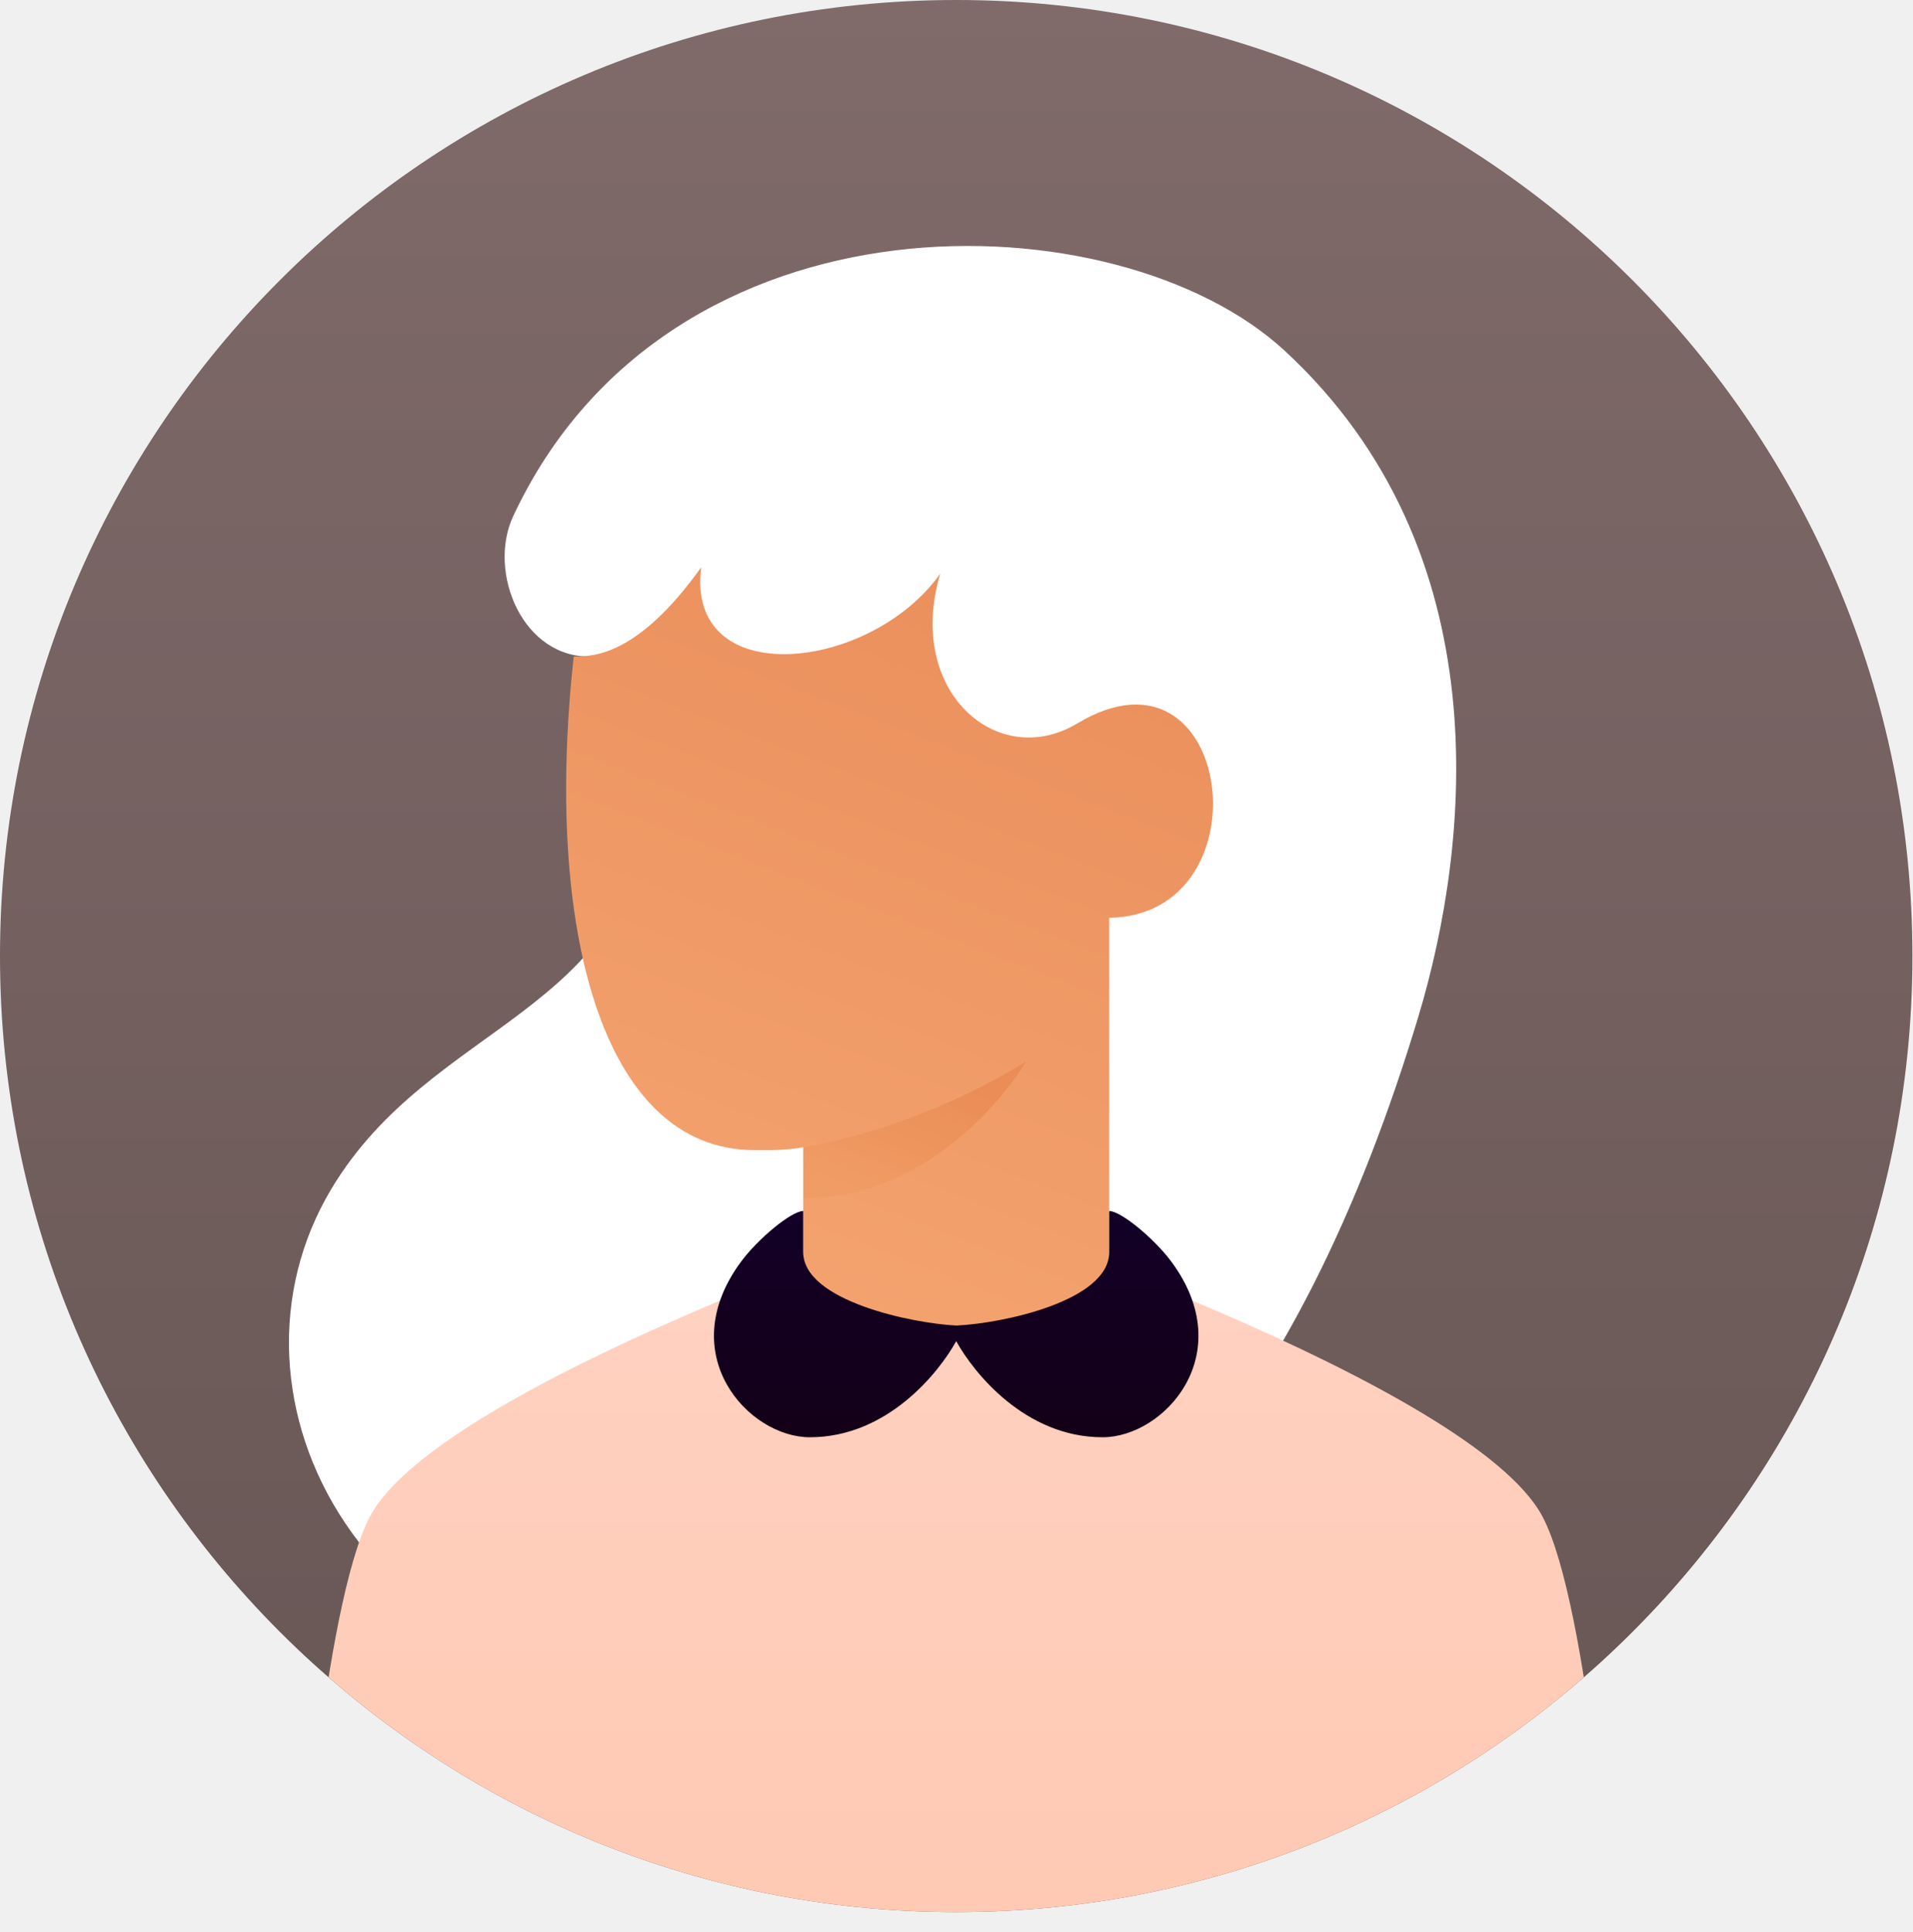
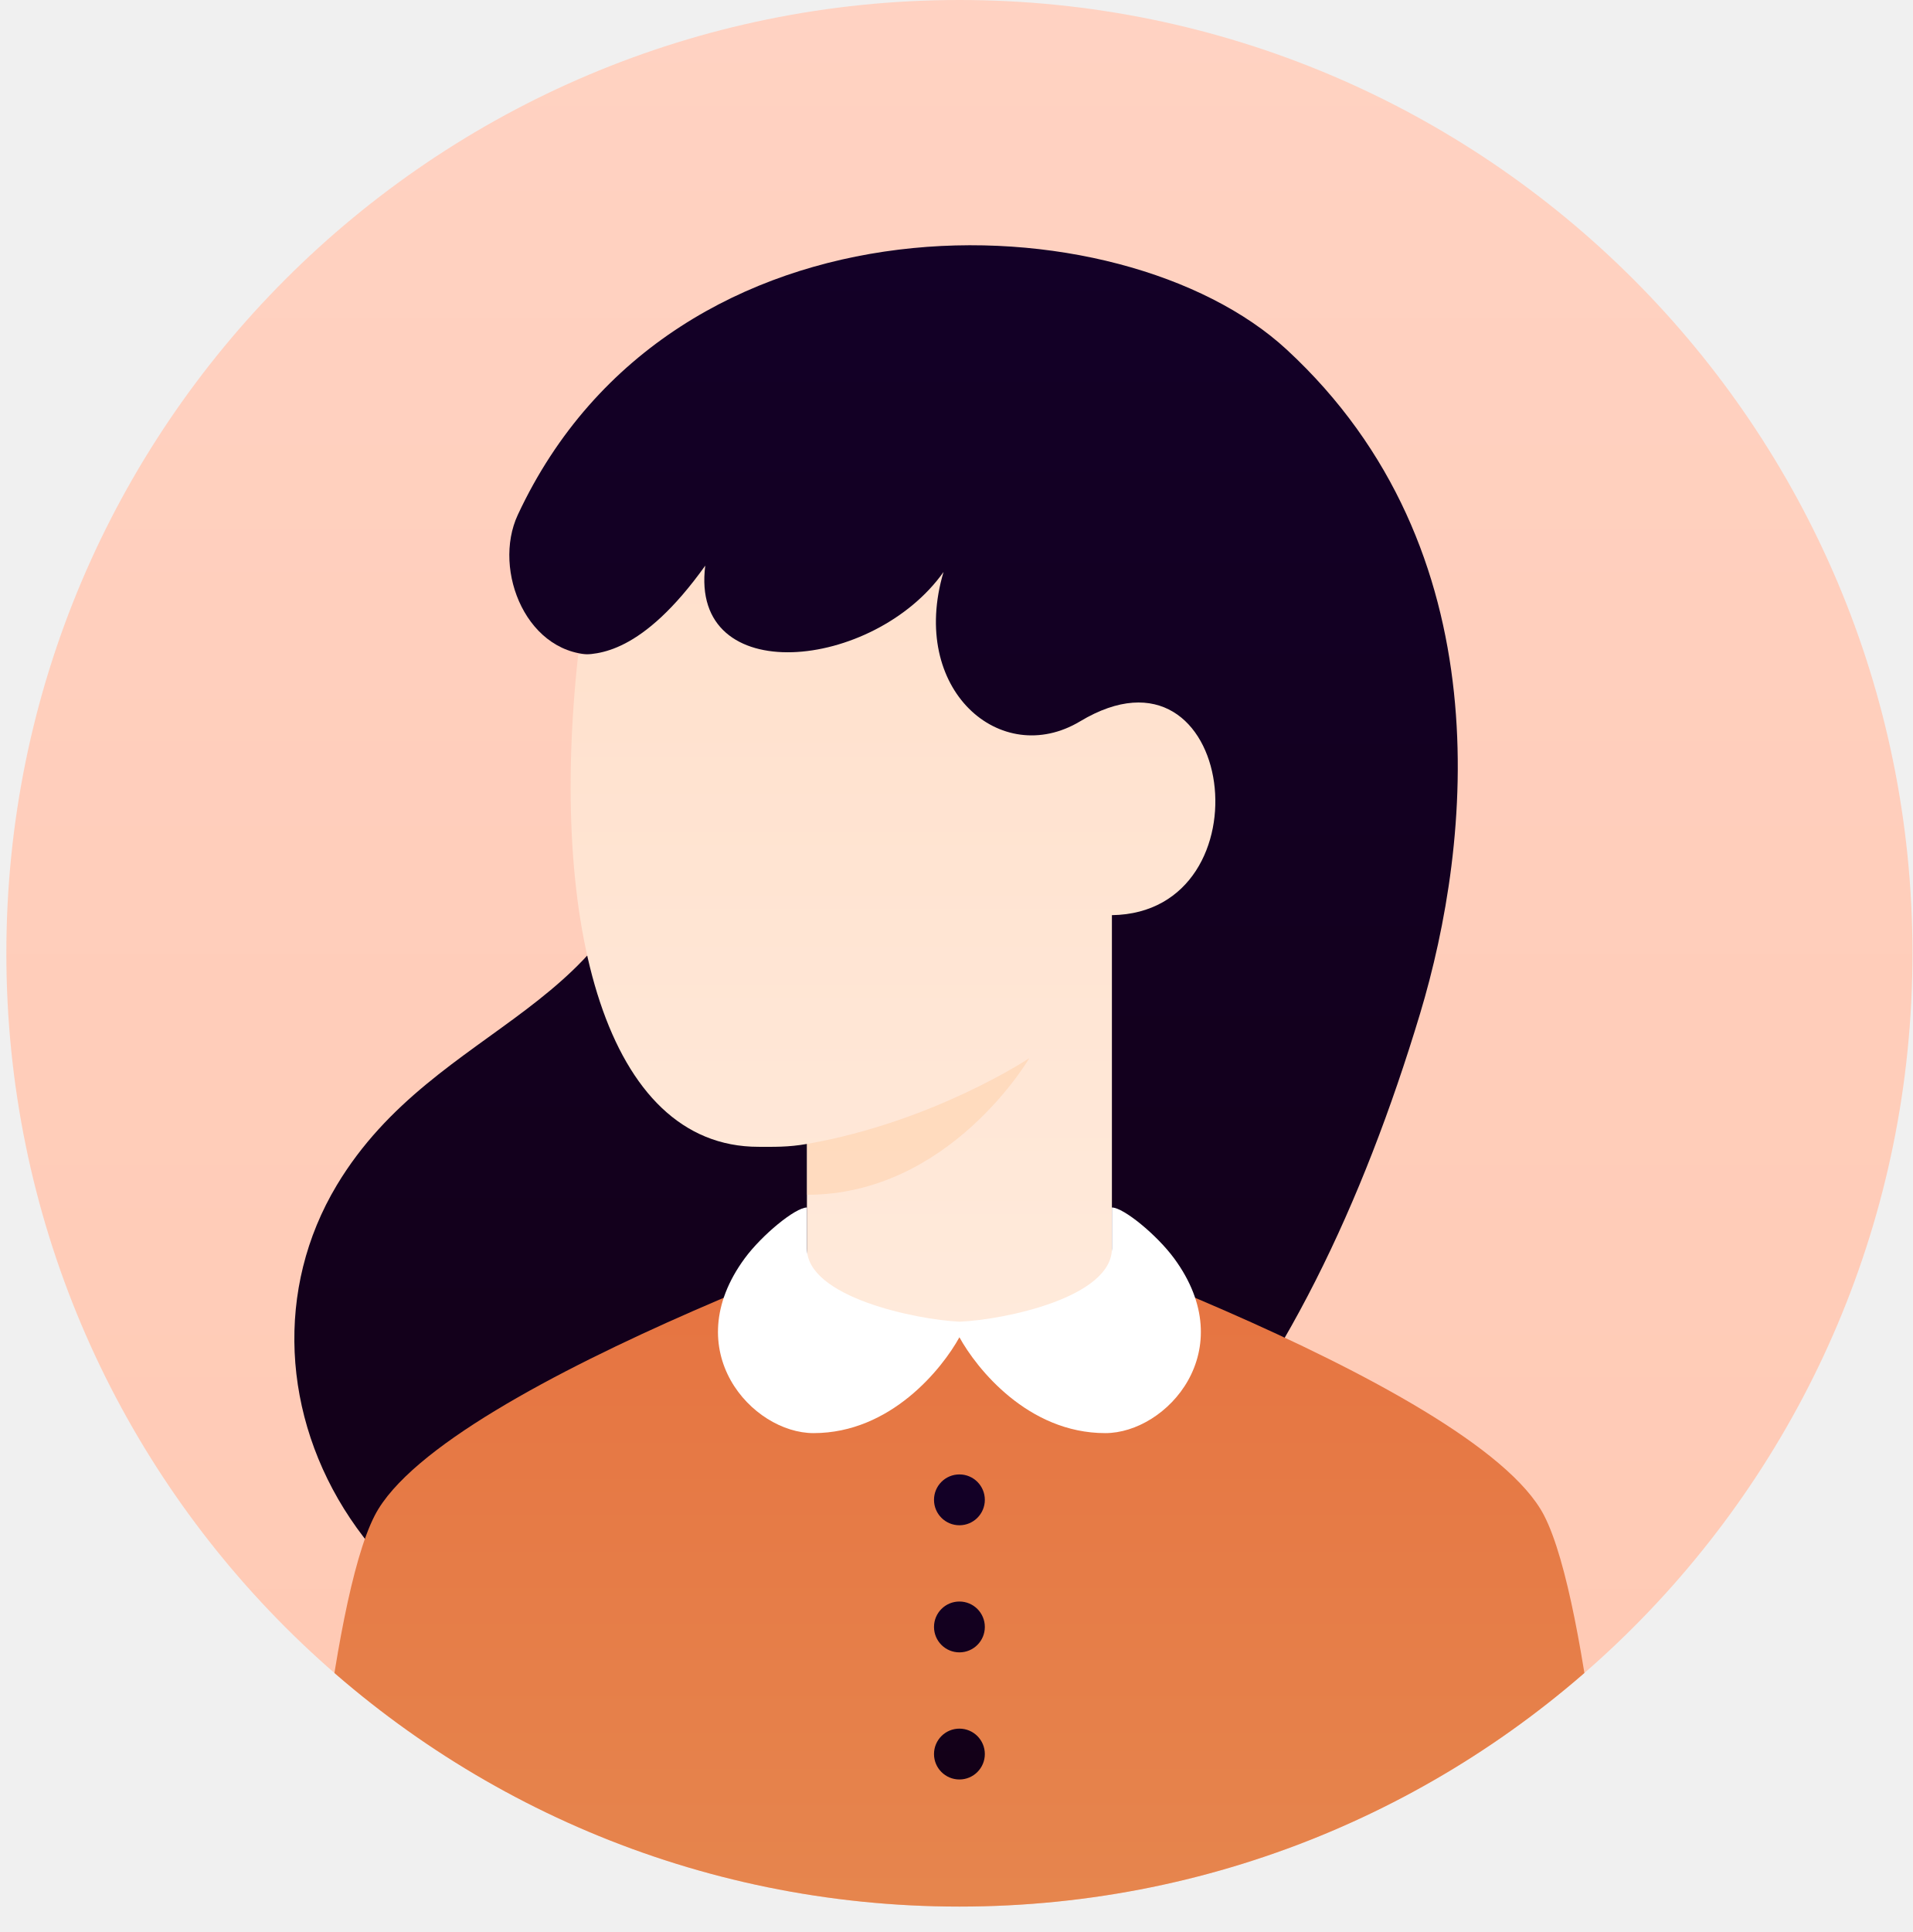
- <svg xmlns="http://www.w3.org/2000/svg" height="303" viewBox="0 0 300 303" width="300">
-   <linearGradient id="a" gradientUnits="userSpaceOnUse" x1="150" x2="150" y1="0" y2="300">
-     <stop offset="0" stop-color="#806a6a" />
-     <stop offset="1" stop-color="#665654" />
-   </linearGradient>
-   <clipPath id="b">
-     <path d="m150 300c82.84 0 150-67.16 150-150s-67.16-150-150-150-150 67.16-150 150 67.16 150 150 150z" />
-   </clipPath>
-   <linearGradient id="c" gradientUnits="userSpaceOnUse" x1="150" x2="150" y1="303" y2="190">
+ <svg xmlns="http://www.w3.org/2000/svg" xmlns:xlink="http://www.w3.org/1999/xlink" height="304" viewBox="0 0 301 304" width="301">
+   <linearGradient id="a" gradientUnits="userSpaceOnUse" x1="151" x2="151" y1="300" y2="0">
    <stop offset="0" stop-color="#ffc9b3" />
    <stop offset="1" stop-color="#ffd2c2" />
  </linearGradient>
-   <linearGradient id="d" gradientUnits="userSpaceOnUse" x1="175.748" x2="131.215" y1="107.708" y2="223.562">
-     <stop offset="0" stop-color="#eb915e" />
-     <stop offset="1" stop-color="#f5a571" />
-   </linearGradient>
-   <clipPath id="e">
-     <path d="m174 202s-12.77 7-24.51 7c-11.75 0-23.49-7-23.49-7v-22c-2.99.53-5.29.45-7.64.45-23.99 0-33.04-34.94-28.36-77.45 3 0 10 0 20-14-2.5 19.5 26.5 16.5 37.5 1-5.5 18.5 9 31 21.5 23.5 24.51-14.71 30.02 30.13 5 30.5z" />
+   <clipPath id="b">
+     <path d="m151 300c82.84 0 150-67.16 150-150s-67.16-150-150-150-150 67.16-150 150 67.16 150 150 150z" />
  </clipPath>
-   <linearGradient id="f" gradientUnits="userSpaceOnUse" x1="152.298" x2="144.319" y1="169.852" y2="190.609">
-     <stop offset="0" stop-color="#e68349" />
-     <stop offset="1" stop-color="#f09960" />
-   </linearGradient>
-   <linearGradient id="g" gradientUnits="userSpaceOnUse" x1="150" x2="150" y1="190" y2="225.5">
+   <linearGradient id="c">
    <stop offset="0" stop-color="#130027" />
    <stop offset="1" stop-color="#130017" />
  </linearGradient>
-   <path d="m150 300c82.84 0 150-67.16 150-150s-67.16-150-150-150-150 67.16-150 150 67.16 150 150 150z" fill="url(#a)" />
+   <linearGradient id="d" gradientUnits="userSpaceOnUse" x1="137.879" x2="137.879" xlink:href="#c" y1="38.599" y2="267" />
+   <linearGradient id="e" gradientUnits="userSpaceOnUse" x1="151" x2="151" y1="304" y2="190">
+     <stop offset="0" stop-color="#e6864e" />
+     <stop offset="1" stop-color="#e67240" />
+   </linearGradient>
+   <linearGradient id="f" gradientUnits="userSpaceOnUse" x1="140.544" x2="140.544" y1="89" y2="209">
+     <stop offset="0" stop-color="#ffe0cc" />
+     <stop offset="1" stop-color="#ffeadb" />
+   </linearGradient>
+   <clipPath id="g">
+     <path d="m175 202s-12.77 7-24.51 7c-11.75 0-23.49-7-23.49-7v-22c-2.99.53-5.29.45-7.64.45-23.99 0-33.04-34.94-28.36-77.45 3 0 10 0 20-14-2.5 19.5 26.5 16.5 37.5 1-5.5 18.5 9 31 21.5 23.5 24.51-14.71 30.02 30.13 5 30.5z" />
+   </clipPath>
+   <linearGradient id="h" gradientUnits="userSpaceOnUse" x1="151" x2="151" xlink:href="#c" y1="232" y2="280" />
+   <path d="m151 300c82.84 0 150-67.16 150-150s-67.16-150-150-150-150 67.16-150 150 67.16 150 150 150z" fill="url(#a)" />
  <g clip-path="url(#b)">
-     <path d="m222.5 159.5c8.11-26.94 13.11-73-21-104.5-26.07-24.07-96.5-26.5-121 26-4.09 8.76 1.5 22.5 12.5 22 4.32-.2 7 13.5 9.5 22-3.5 34.5-34.68 35.14-50.5 61.5-19.5 32.5 4.5 80.5 62 80.5s90.46-47.6 108.5-107.5z" fill="#fff" />
-     <path d="m242 238c7.33 14 11 65 11 65h-206s3.67-51 11-65c11-21 92-48 92-48s81 27 92 48z" fill="url(#c)" />
-     <path d="m174 202s-12.77 7-24.51 7c-11.75 0-23.49-7-23.49-7v-22c-2.99.53-5.29.45-7.64.45-23.99 0-33.04-34.94-28.36-77.45 3 0 10 0 20-14-2.5 19.5 26.5 16.5 37.5 1-5.5 18.5 9 31 21.5 23.5 24.51-14.71 30.02 30.13 5 30.5z" fill="url(#d)" />
-     <g clip-path="url(#e)">
-       <path d="m126 180c20-3.5 35-13.5 35-13.5s-12.5 21.5-35 21.5z" fill="url(#f)" opacity=".6" />
+     <path d="m223.5 159.5c8.11-26.94 13.11-73-21-104.5-26.07-24.07-96.5-26.5-121 26-4.09 8.76 1.5 22.5 12.5 22 4.32-.2 7 13.5 9.5 22-3.5 34.5-34.68 35.14-50.5 61.5-19.5 32.5 4.5 80.5 62 80.5s90.46-47.6 108.5-107.5z" fill="url(#d)" />
+     <path d="m243 238.42c7.33 14.13 11 65.58 11 65.58h-206s3.67-51.45 11-65.58c11-21.18 92-48.42 92-48.42s81 27.24 92 48.42z" fill="url(#e)" />
+     <path d="m175 202s-12.77 7-24.51 7c-11.75 0-23.49-7-23.49-7v-22c-2.99.53-5.29.45-7.64.45-23.99 0-33.04-34.94-28.36-77.45 3 0 10 0 20-14-2.5 19.5 26.5 16.5 37.5 1-5.5 18.5 9 31 21.5 23.5 24.51-14.71 30.02 30.13 5 30.5z" fill="url(#f)" />
+     <g clip-path="url(#g)">
+       <path d="m127 180c20-3.5 35-13.5 35-13.5s-12.5 21.5-35 21.5z" fill="#ffd7b8" opacity=".784" />
    </g>
-     <path d="m150.03 207.97c7.23-.32 23.97-3.86 23.97-11.51v-6.46c1.83 0 7.09 4.33 9.79 8 10.67 14.5-1.17 27.5-10.83 27.5-12.18 0-20.26-10.18-22.96-15.08-2.7 4.9-10.78 15.08-22.96 15.08-9.66 0-21.5-13-10.83-27.5 2.7-3.67 7.96-8 9.79-8v6.46c0 7.65 17.19 11.19 24.03 11.51z" fill="url(#g)" />
+     <path d="m151.03 207.97c7.23-.32 23.97-3.86 23.97-11.51v-6.46c1.83 0 7.09 4.33 9.79 8 10.67 14.5-1.17 27.5-10.83 27.5-12.18 0-20.26-10.18-22.96-15.08-2.7 4.9-10.78 15.08-22.96 15.08-9.66 0-21.5-13-10.83-27.5 2.7-3.67 7.96-8 9.79-8v6.46c0 7.65 17.19 11.19 24.03 11.51z" fill="#fff" />
+     <path d="m151 240c2.21 0 4-1.79 4-4s-1.79-4-4-4-4 1.79-4 4 1.79 4 4 4zm0 20c2.21 0 4-1.79 4-4s-1.79-4-4-4-4 1.79-4 4 1.79 4 4 4zm0 20c2.21 0 4-1.79 4-4s-1.79-4-4-4-4 1.79-4 4 1.79 4 4 4z" fill="url(#h)" />
  </g>
</svg>
